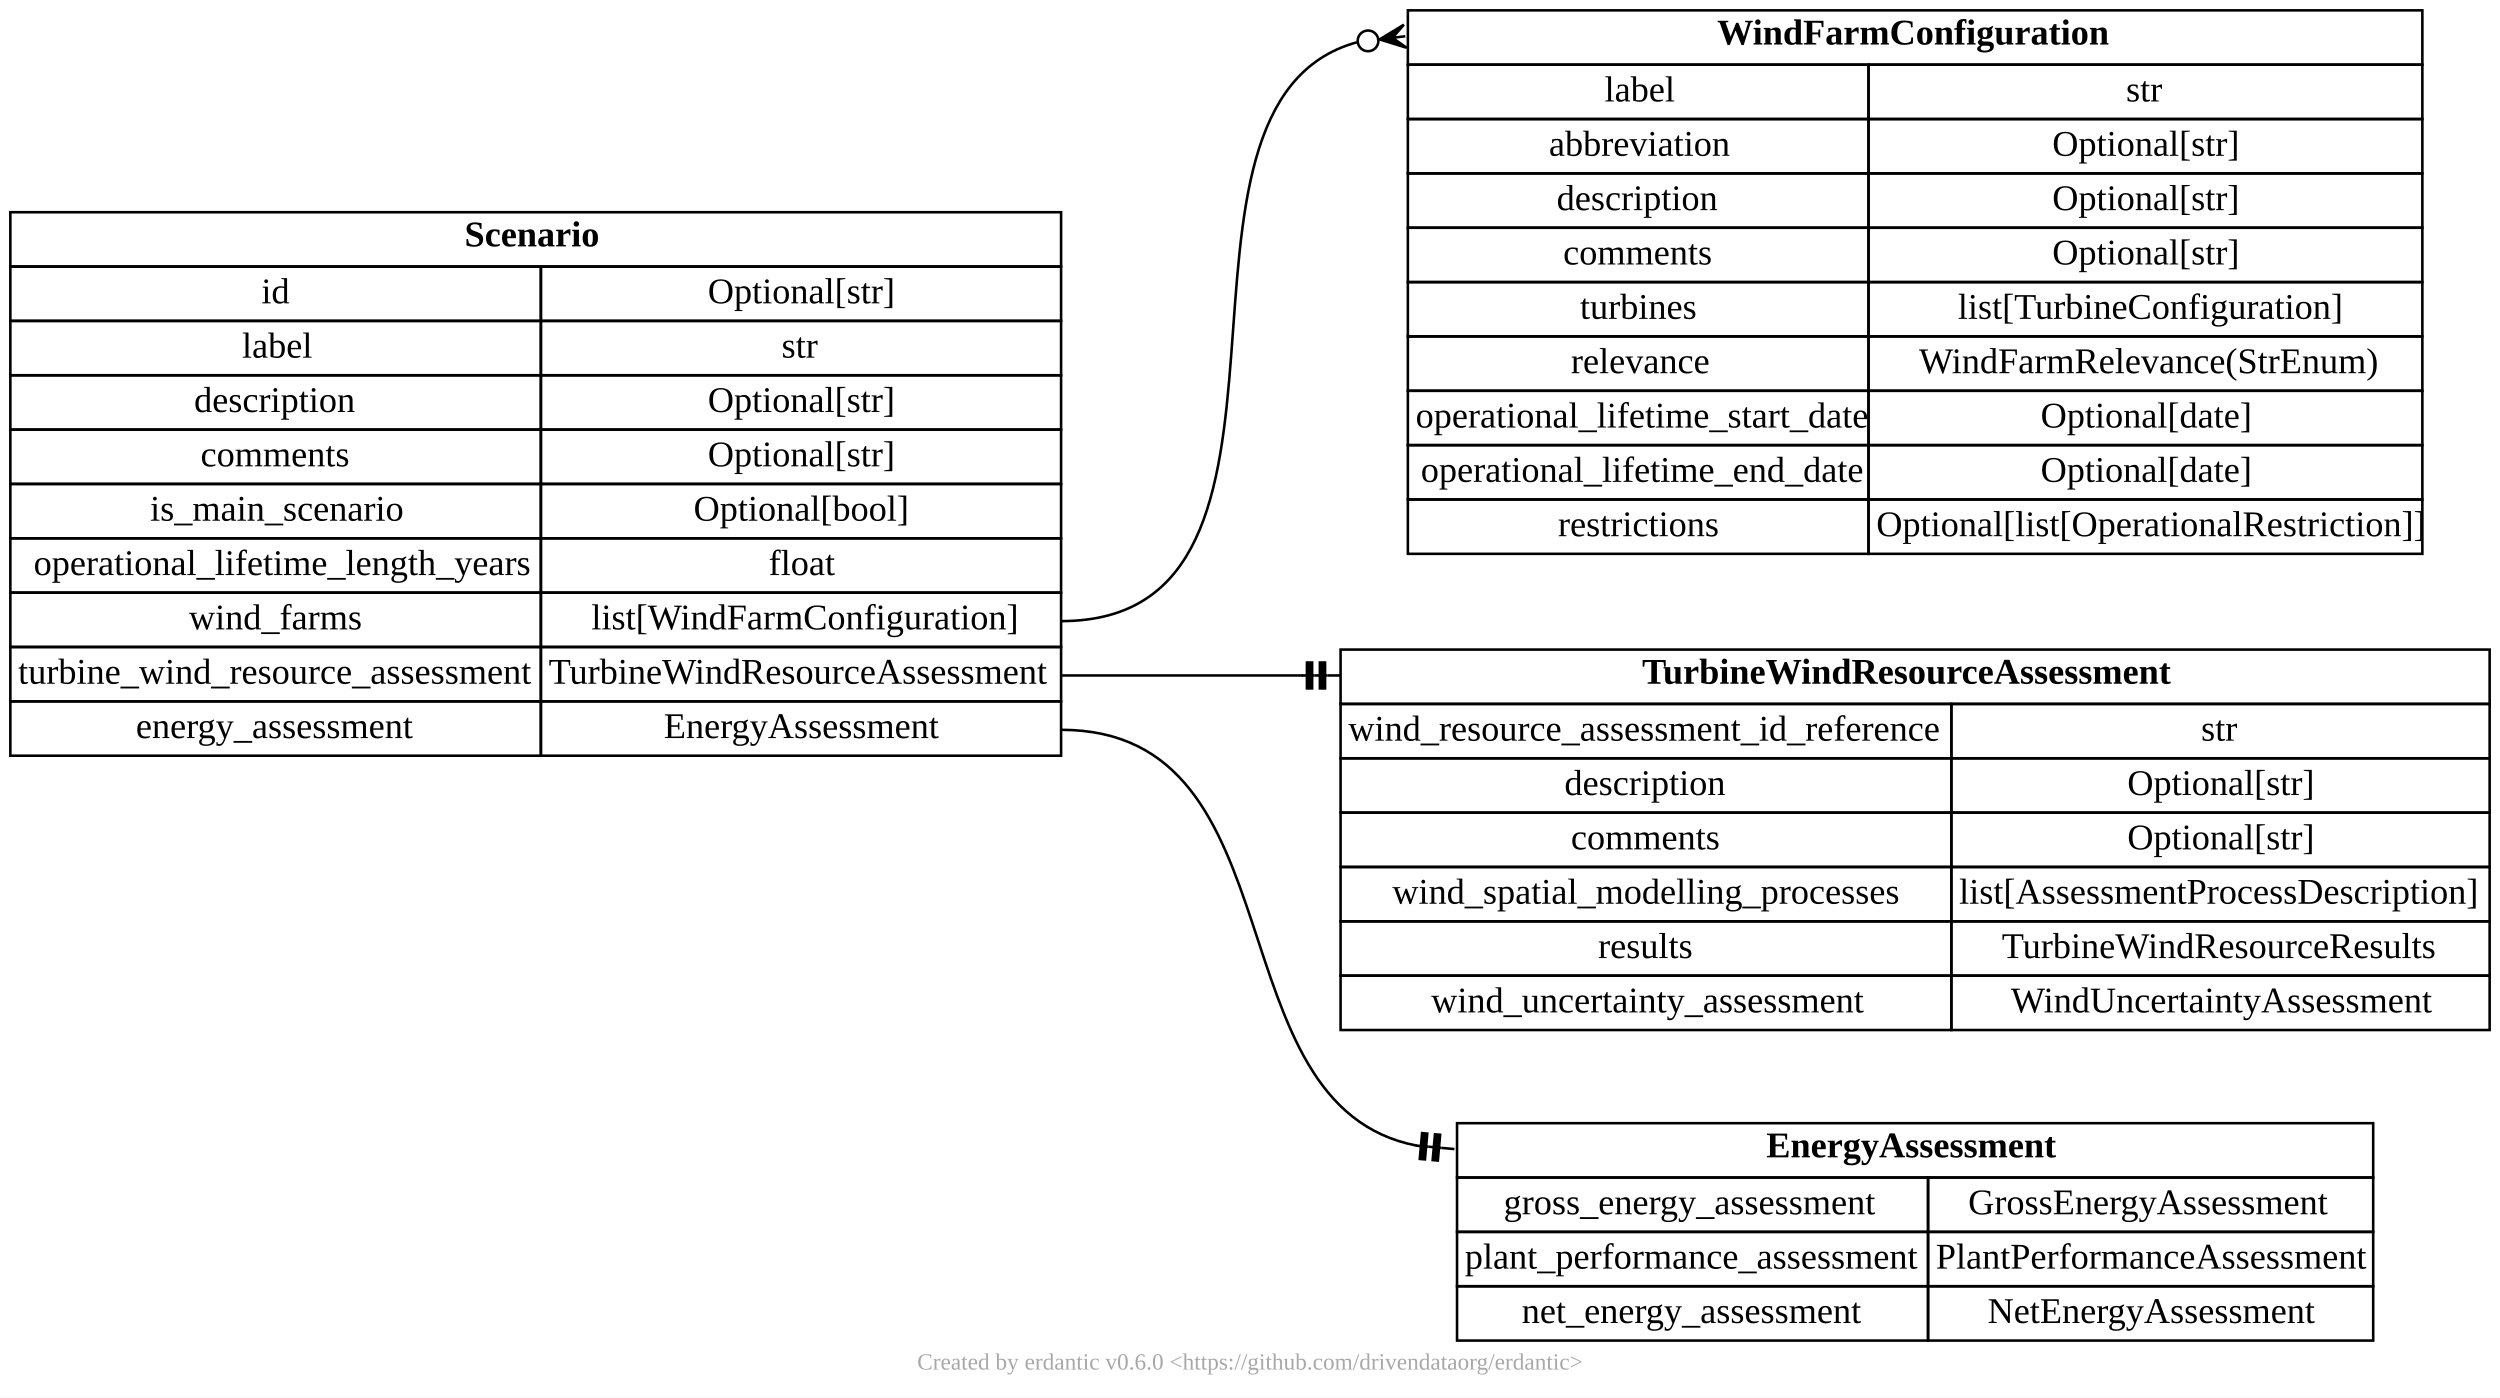
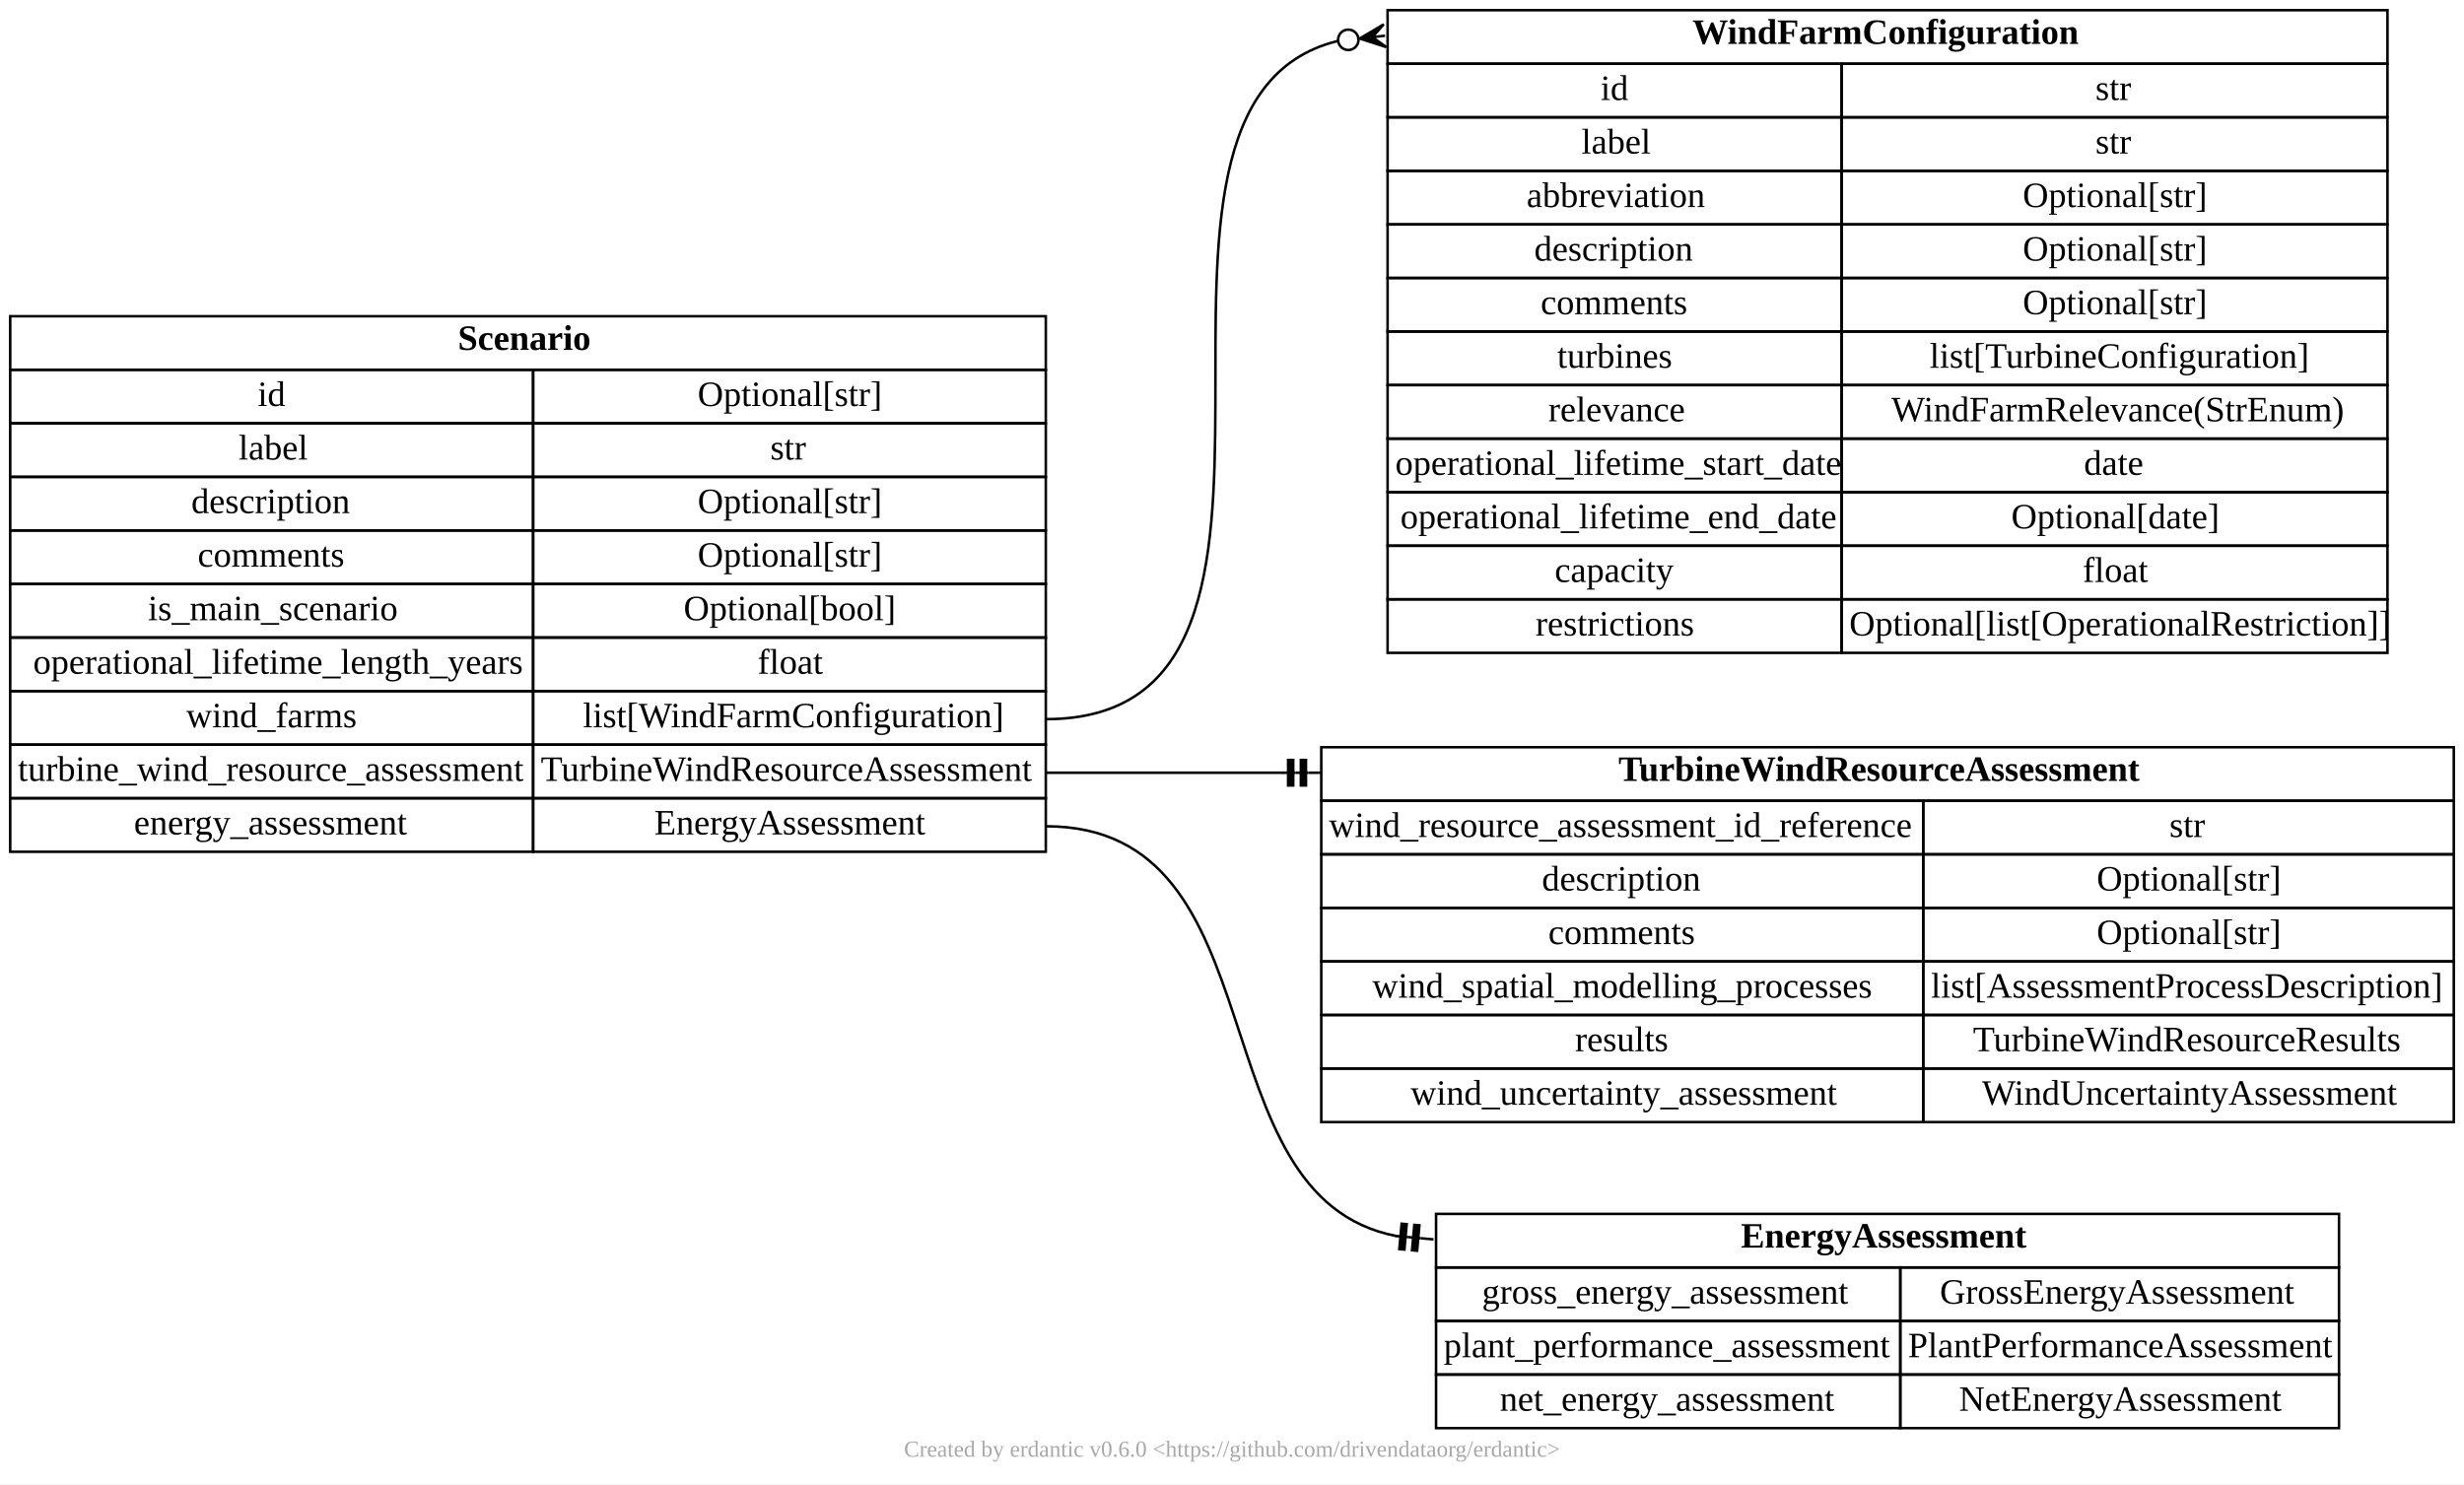
- <svg xmlns="http://www.w3.org/2000/svg" xmlns:xlink="http://www.w3.org/1999/xlink" width="966pt" height="540pt" viewBox="0.00 0.00 966.00 540.00">
-   <g id="graph0" class="graph" transform="scale(1 1) rotate(0) translate(4 536)">
-     <polygon fill="white" stroke="none" points="-4,4 -4,-536 962,-536 962,4 -4,4" />
+ <svg xmlns="http://www.w3.org/2000/svg" xmlns:xlink="http://www.w3.org/1999/xlink" width="966pt" height="582pt" viewBox="0.00 0.00 966.00 582.00">
+   <g id="graph0" class="graph" transform="scale(1 1) rotate(0) translate(4 578)">
+     <polygon fill="white" stroke="none" points="-4,4 -4,-578 962,-578 962,4 -4,4" />
    <text text-anchor="middle" x="479" y="-6.8" font-family="Times New Roman,serif" font-size="9.00" fill="#a8a8a8">Created by erdantic v0.6.0 &lt;https://github.com/drivendataorg/erdantic&gt;</text>
    <g id="node1" class="node">
      <g id="a_node1">
        <a xlink:title="eya_def_tools.data_models.energy_assessment.EnergyAssessment&#10;&#10;Energy assessment details and results.&#10;&#10;Attributes:&#10;    gross_energy_assessment (GrossEnergyAssessment): Details and results for the assessment of gross energy yield.&#10;    plant_performance_assessment (PlantPerformanceAssessment): Plant performance loss assessment categories including results.&#10;    net_energy_assessment (NetEnergyAssessment): Details and results for the assessment of net energy yield.&#10;">
          <polygon fill="none" stroke="black" points="559,-81 559,-102 913,-102 913,-81 559,-81" />
          <text text-anchor="start" x="678.5" y="-88.8" font-family="Times New Roman,serif" font-weight="bold" font-size="14.00">EnergyAssessment</text>
          <polygon fill="none" stroke="black" points="559,-60 559,-81 741,-81 741,-60 559,-60" />
          <text text-anchor="start" x="577" y="-66.8" font-family="Times New Roman,serif" font-size="14.00">gross_energy_assessment</text>
          <polygon fill="none" stroke="black" points="741,-60 741,-81 913,-81 913,-60 741,-60" />
          <text text-anchor="start" x="756.5" y="-66.8" font-family="Times New Roman,serif" font-size="14.00">GrossEnergyAssessment</text>
          <polygon fill="none" stroke="black" points="559,-39 559,-60 741,-60 741,-39 559,-39" />
          <text text-anchor="start" x="562" y="-45.8" font-family="Times New Roman,serif" font-size="14.00">plant_performance_assessment</text>
          <polygon fill="none" stroke="black" points="741,-39 741,-60 913,-60 913,-39 741,-39" />
          <text text-anchor="start" x="744" y="-45.8" font-family="Times New Roman,serif" font-size="14.00">PlantPerformanceAssessment</text>
          <polygon fill="none" stroke="black" points="559,-18 559,-39 741,-39 741,-18 559,-18" />
          <text text-anchor="start" x="584" y="-24.8" font-family="Times New Roman,serif" font-size="14.00">net_energy_assessment</text>
          <polygon fill="none" stroke="black" points="741,-18 741,-39 913,-39 913,-18 741,-18" />
          <text text-anchor="start" x="764" y="-24.8" font-family="Times New Roman,serif" font-size="14.00">NetEnergyAssessment</text>
        </a>
      </g>
    </g>
    <g id="node2" class="node">
      <g id="a_node2">
        <a xlink:title="eya_def_tools.data_models.scenario.Scenario&#10;&#10;Single unique energy yield assessment scenario.&#10;&#10;Attributes:&#10;    id (Optional[str]): Optional unique identifier of the scenario. Default is None.&#10;    label (str): Label of the scenario.&#10;    description (Optional[str]): Optional description of the scenario. Default is None.&#10;    comments (Optional[str]): Optional comments on the scenario. Default is None.&#10;    is_main_scenario (Optional[bool]): Whether or not this is the main scenario in the report. Default is None.&#10;    operational_lifetime_length_years (float): Number of years of project operational lifetime.&#10;    wind_farms (list[WindFarmConfiguration]): List of all wind farms included in the scenario.&#10;    turbine_wind_resource_assessment (TurbineWindResourceAssessment): Wind resource assessment at the turbine locations.&#10;    energy_assessment (EnergyAssessment): Energy assessment details and results, including gross energy, plant performance, net energy and uncertainties.&#10;">
          <polygon fill="none" stroke="black" points="0,-433 0,-454 406,-454 406,-433 0,-433" />
          <text text-anchor="start" x="175.5" y="-440.8" font-family="Times New Roman,serif" font-weight="bold" font-size="14.00">Scenario</text>
          <polygon fill="none" stroke="black" points="0,-412 0,-433 205,-433 205,-412 0,-412" />
          <text text-anchor="start" x="97" y="-418.8" font-family="Times New Roman,serif" font-size="14.00">id</text>
          <polygon fill="none" stroke="black" points="205,-412 205,-433 406,-433 406,-412 205,-412" />
          <text text-anchor="start" x="269.5" y="-418.8" font-family="Times New Roman,serif" font-size="14.00">Optional[str]</text>
          <polygon fill="none" stroke="black" points="0,-391 0,-412 205,-412 205,-391 0,-391" />
          <text text-anchor="start" x="89.5" y="-397.8" font-family="Times New Roman,serif" font-size="14.00">label</text>
          <polygon fill="none" stroke="black" points="205,-391 205,-412 406,-412 406,-391 205,-391" />
          <text text-anchor="start" x="298" y="-397.8" font-family="Times New Roman,serif" font-size="14.00">str</text>
          <polygon fill="none" stroke="black" points="0,-370 0,-391 205,-391 205,-370 0,-370" />
          <text text-anchor="start" x="71" y="-376.8" font-family="Times New Roman,serif" font-size="14.00">description</text>
          <polygon fill="none" stroke="black" points="205,-370 205,-391 406,-391 406,-370 205,-370" />
          <text text-anchor="start" x="269.5" y="-376.8" font-family="Times New Roman,serif" font-size="14.00">Optional[str]</text>
          <polygon fill="none" stroke="black" points="0,-349 0,-370 205,-370 205,-349 0,-349" />
          <text text-anchor="start" x="73.5" y="-355.8" font-family="Times New Roman,serif" font-size="14.00">comments</text>
          <polygon fill="none" stroke="black" points="205,-349 205,-370 406,-370 406,-349 205,-349" />
          <text text-anchor="start" x="269.5" y="-355.8" font-family="Times New Roman,serif" font-size="14.00">Optional[str]</text>
          <polygon fill="none" stroke="black" points="0,-328 0,-349 205,-349 205,-328 0,-328" />
          <text text-anchor="start" x="54" y="-334.8" font-family="Times New Roman,serif" font-size="14.00">is_main_scenario</text>
          <polygon fill="none" stroke="black" points="205,-328 205,-349 406,-349 406,-328 205,-328" />
          <text text-anchor="start" x="264" y="-334.8" font-family="Times New Roman,serif" font-size="14.00">Optional[bool]</text>
          <polygon fill="none" stroke="black" points="0,-307 0,-328 205,-328 205,-307 0,-307" />
          <text text-anchor="start" x="9" y="-313.8" font-family="Times New Roman,serif" font-size="14.00">operational_lifetime_length_years</text>
          <polygon fill="none" stroke="black" points="205,-307 205,-328 406,-328 406,-307 205,-307" />
          <text text-anchor="start" x="293" y="-313.8" font-family="Times New Roman,serif" font-size="14.00">float</text>
          <polygon fill="none" stroke="black" points="0,-286 0,-307 205,-307 205,-286 0,-286" />
          <text text-anchor="start" x="69" y="-292.8" font-family="Times New Roman,serif" font-size="14.00">wind_farms</text>
          <polygon fill="none" stroke="black" points="205,-286 205,-307 406,-307 406,-286 205,-286" />
          <text text-anchor="start" x="224.5" y="-292.8" font-family="Times New Roman,serif" font-size="14.00">list[WindFarmConfiguration]</text>
          <polygon fill="none" stroke="black" points="0,-265 0,-286 205,-286 205,-265 0,-265" />
          <text text-anchor="start" x="3" y="-271.8" font-family="Times New Roman,serif" font-size="14.00">turbine_wind_resource_assessment</text>
          <polygon fill="none" stroke="black" points="205,-265 205,-286 406,-286 406,-265 205,-265" />
          <text text-anchor="start" x="208" y="-271.8" font-family="Times New Roman,serif" font-size="14.00">TurbineWindResourceAssessment</text>
          <polygon fill="none" stroke="black" points="0,-244 0,-265 205,-265 205,-244 0,-244" />
          <text text-anchor="start" x="48.5" y="-250.8" font-family="Times New Roman,serif" font-size="14.00">energy_assessment</text>
          <polygon fill="none" stroke="black" points="205,-244 205,-265 406,-265 406,-244 205,-244" />
          <text text-anchor="start" x="252.5" y="-250.8" font-family="Times New Roman,serif" font-size="14.00">EnergyAssessment</text>
        </a>
      </g>
    </g>
    <g id="edge1" class="edge">
      <path fill="none" stroke="black" d="M406,-254C499.52,-254 463.66,-108.64 543.54,-93.3" />
      <polyline fill="none" stroke="black" points="558,-92 553.02,-92.45" />
      <polygon fill="black" stroke="black" points="551.58,-87.56 552.47,-97.52 550.48,-97.7 549.58,-87.74 551.58,-87.56" />
      <polyline fill="none" stroke="black" points="553.02,-92.45 548.04,-92.9" />
      <polygon fill="black" stroke="black" points="546.6,-88.01 547.49,-97.97 545.5,-98.15 544.6,-88.19 546.6,-88.01" />
      <polyline fill="none" stroke="black" points="548.04,-92.9 543.06,-93.35" />
    </g>
    <g id="node3" class="node">
      <g id="a_node3">
-         <a xlink:title="eya_def_tools.data_models.wind_farm.WindFarmConfiguration&#10;&#10;A collection of wind turbines considered as one unit (plant).&#10;&#10;Attributes:&#10;    label (str): Label or name of the wind farm.&#10;    abbreviation (Optional[str]): Optional abbreviated label of the wind farm. Default is None.&#10;    description (Optional[str]): Optional description of the wind farm. Default is None.&#10;    comments (Optional[str]): Optional comments on the wind farm. Default is None.&#10;    turbines (list[TurbineConfiguration]): List of specifications for constituent turbines.&#10;    relevance (WindFarmRelevance(StrEnum)): The relevance of the wind farm for the assessment.&#10;    operational_lifetime_start_date (Optional[date]): Operational lifetime start date (format YYYY-MM-DD). Default is None.&#10;    operational_lifetime_end_date (Optional[date]): Operational lifetime end date (format YYYY-MM-DD). Default is None.&#10;    restrictions (Optional[list[OperationalRestriction]]): List of operational restrictions at the wind farm level. Default is None.&#10;">
-           <polygon fill="none" stroke="black" points="540,-511 540,-532 932,-532 932,-511 540,-511" />
-           <text text-anchor="start" x="659.5" y="-518.8" font-family="Times New Roman,serif" font-weight="bold" font-size="14.00">WindFarmConfiguration</text>
+         <a xlink:title="eya_def_tools.data_models.wind_farm.WindFarmConfiguration&#10;&#10;A collection of wind turbines considered as one unit (plant).&#10;&#10;Attributes:&#10;    id (str): Unique identifier of the wind farm.&#10;    label (str): Label or name of the wind farm.&#10;    abbreviation (Optional[str]): Optional abbreviated label of the wind farm. Default is None.&#10;    description (Optional[str]): Optional description of the wind farm. Default is None.&#10;    comments (Optional[str]): Optional comments on the wind farm. Default is None.&#10;    turbines (list[TurbineConfiguration]): List of specifications for constituent turbines.&#10;    relevance (WindFarmRelevance(StrEnum)): The relevance of the wind farm for the assessment ('internal', 'external' or 'future').&#10;    operational_lifetime_start_date (date): Operational lifetime start date of the wind farm (format YYYY-MM-DD).&#10;    operational_lifetime_end_date (Optional[date]): Operational lifetime end date of the wind farm (format YYYY-MM-DD). Default is None.&#10;    capacity (float): The total project capacity (in MW), which is the lesser of the maximum permanently transmittable power at the grid connection and the maximum production under typical conditions.&#10;    restrictions (Optional[list[OperationalRestriction]]): List of operational restrictions at the wind farm level. Default is None.&#10;">
+           <polygon fill="none" stroke="black" points="540,-553 540,-574 932,-574 932,-553 540,-553" />
+           <text text-anchor="start" x="659.5" y="-560.8" font-family="Times New Roman,serif" font-weight="bold" font-size="14.00">WindFarmConfiguration</text>
+           <polygon fill="none" stroke="black" points="540,-532 540,-553 718,-553 718,-532 540,-532" />
+           <text text-anchor="start" x="623.5" y="-538.8" font-family="Times New Roman,serif" font-size="14.00">id</text>
+           <polygon fill="none" stroke="black" points="718,-532 718,-553 932,-553 932,-532 718,-532" />
+           <text text-anchor="start" x="817.5" y="-538.8" font-family="Times New Roman,serif" font-size="14.00">str</text>
+           <polygon fill="none" stroke="black" points="540,-511 540,-532 718,-532 718,-511 540,-511" />
+           <text text-anchor="start" x="616" y="-517.8" font-family="Times New Roman,serif" font-size="14.00">label</text>
+           <polygon fill="none" stroke="black" points="718,-511 718,-532 932,-532 932,-511 718,-511" />
+           <text text-anchor="start" x="817.5" y="-517.8" font-family="Times New Roman,serif" font-size="14.00">str</text>
          <polygon fill="none" stroke="black" points="540,-490 540,-511 718,-511 718,-490 540,-490" />
-           <text text-anchor="start" x="616" y="-496.8" font-family="Times New Roman,serif" font-size="14.00">label</text>
+           <text text-anchor="start" x="594.5" y="-496.8" font-family="Times New Roman,serif" font-size="14.00">abbreviation</text>
          <polygon fill="none" stroke="black" points="718,-490 718,-511 932,-511 932,-490 718,-490" />
-           <text text-anchor="start" x="817.5" y="-496.8" font-family="Times New Roman,serif" font-size="14.00">str</text>
+           <text text-anchor="start" x="789" y="-496.8" font-family="Times New Roman,serif" font-size="14.00">Optional[str]</text>
          <polygon fill="none" stroke="black" points="540,-469 540,-490 718,-490 718,-469 540,-469" />
-           <text text-anchor="start" x="594.5" y="-475.8" font-family="Times New Roman,serif" font-size="14.00">abbreviation</text>
+           <text text-anchor="start" x="597.5" y="-475.8" font-family="Times New Roman,serif" font-size="14.00">description</text>
          <polygon fill="none" stroke="black" points="718,-469 718,-490 932,-490 932,-469 718,-469" />
          <text text-anchor="start" x="789" y="-475.8" font-family="Times New Roman,serif" font-size="14.00">Optional[str]</text>
          <polygon fill="none" stroke="black" points="540,-448 540,-469 718,-469 718,-448 540,-448" />
-           <text text-anchor="start" x="597.5" y="-454.8" font-family="Times New Roman,serif" font-size="14.00">description</text>
+           <text text-anchor="start" x="600" y="-454.8" font-family="Times New Roman,serif" font-size="14.00">comments</text>
          <polygon fill="none" stroke="black" points="718,-448 718,-469 932,-469 932,-448 718,-448" />
          <text text-anchor="start" x="789" y="-454.8" font-family="Times New Roman,serif" font-size="14.00">Optional[str]</text>
          <polygon fill="none" stroke="black" points="540,-427 540,-448 718,-448 718,-427 540,-427" />
-           <text text-anchor="start" x="600" y="-433.8" font-family="Times New Roman,serif" font-size="14.00">comments</text>
+           <text text-anchor="start" x="606.5" y="-433.8" font-family="Times New Roman,serif" font-size="14.00">turbines</text>
          <polygon fill="none" stroke="black" points="718,-427 718,-448 932,-448 932,-427 718,-427" />
-           <text text-anchor="start" x="789" y="-433.8" font-family="Times New Roman,serif" font-size="14.00">Optional[str]</text>
+           <text text-anchor="start" x="752.5" y="-433.8" font-family="Times New Roman,serif" font-size="14.00">list[TurbineConfiguration]</text>
          <polygon fill="none" stroke="black" points="540,-406 540,-427 718,-427 718,-406 540,-406" />
-           <text text-anchor="start" x="606.5" y="-412.8" font-family="Times New Roman,serif" font-size="14.00">turbines</text>
+           <text text-anchor="start" x="603" y="-412.8" font-family="Times New Roman,serif" font-size="14.00">relevance</text>
          <polygon fill="none" stroke="black" points="718,-406 718,-427 932,-427 932,-406 718,-406" />
-           <text text-anchor="start" x="752.5" y="-412.8" font-family="Times New Roman,serif" font-size="14.00">list[TurbineConfiguration]</text>
+           <text text-anchor="start" x="737.5" y="-412.8" font-family="Times New Roman,serif" font-size="14.00">WindFarmRelevance(StrEnum)</text>
          <polygon fill="none" stroke="black" points="540,-385 540,-406 718,-406 718,-385 540,-385" />
-           <text text-anchor="start" x="603" y="-391.8" font-family="Times New Roman,serif" font-size="14.00">relevance</text>
+           <text text-anchor="start" x="543" y="-391.8" font-family="Times New Roman,serif" font-size="14.00">operational_lifetime_start_date</text>
          <polygon fill="none" stroke="black" points="718,-385 718,-406 932,-406 932,-385 718,-385" />
-           <text text-anchor="start" x="737.5" y="-391.8" font-family="Times New Roman,serif" font-size="14.00">WindFarmRelevance(StrEnum)</text>
+           <text text-anchor="start" x="813" y="-391.8" font-family="Times New Roman,serif" font-size="14.00">date</text>
          <polygon fill="none" stroke="black" points="540,-364 540,-385 718,-385 718,-364 540,-364" />
-           <text text-anchor="start" x="543" y="-370.8" font-family="Times New Roman,serif" font-size="14.00">operational_lifetime_start_date</text>
+           <text text-anchor="start" x="545" y="-370.8" font-family="Times New Roman,serif" font-size="14.00">operational_lifetime_end_date</text>
          <polygon fill="none" stroke="black" points="718,-364 718,-385 932,-385 932,-364 718,-364" />
          <text text-anchor="start" x="784.5" y="-370.8" font-family="Times New Roman,serif" font-size="14.00">Optional[date]</text>
          <polygon fill="none" stroke="black" points="540,-343 540,-364 718,-364 718,-343 540,-343" />
-           <text text-anchor="start" x="545" y="-349.8" font-family="Times New Roman,serif" font-size="14.00">operational_lifetime_end_date</text>
+           <text text-anchor="start" x="605.5" y="-349.8" font-family="Times New Roman,serif" font-size="14.00">capacity</text>
          <polygon fill="none" stroke="black" points="718,-343 718,-364 932,-364 932,-343 718,-343" />
-           <text text-anchor="start" x="784.5" y="-349.8" font-family="Times New Roman,serif" font-size="14.00">Optional[date]</text>
+           <text text-anchor="start" x="812.5" y="-349.8" font-family="Times New Roman,serif" font-size="14.00">float</text>
          <polygon fill="none" stroke="black" points="540,-322 540,-343 718,-343 718,-322 540,-322" />
          <text text-anchor="start" x="598" y="-328.8" font-family="Times New Roman,serif" font-size="14.00">restrictions</text>
          <polygon fill="none" stroke="black" points="718,-322 718,-343 932,-343 932,-322 718,-322" />
          <text text-anchor="start" x="721" y="-328.8" font-family="Times New Roman,serif" font-size="14.00">Optional[list[OperationalRestriction]]</text>
        </a>
      </g>
    </g>
    <g id="edge2" class="edge">
-       <path fill="none" stroke="black" d="M406,-296C515.6,-296 433.61,-495.88 520.39,-519.69" />
-       <polygon fill="black" stroke="black" points="529.08,-520.77 538.45,-526.47 534.04,-521.38 539,-522 539,-522 539,-522 534.04,-521.38 539.55,-517.53 529.08,-520.77 529.08,-520.77" />
-       <ellipse fill="none" stroke="black" cx="524.61" cy="-520.21" rx="4" ry="4" />
+       <path fill="none" stroke="black" d="M406,-296C532.09,-296 419.08,-536.98 520.42,-561.92" />
+       <polygon fill="black" stroke="black" points="529.06,-562.89 538.5,-568.47 534.03,-563.44 539,-564 539,-564 539,-564 534.03,-563.44 539.5,-559.53 529.06,-562.89 529.06,-562.89" />
+       <ellipse fill="none" stroke="black" cx="524.59" cy="-562.39" rx="4" ry="4" />
    </g>
    <g id="node4" class="node">
      <g id="a_node4">
        <a xlink:title="eya_def_tools.data_models.wind_resource.TurbineWindResourceAssessment&#10;&#10;Wind resource assessment at the turbine locations.&#10;&#10;Attributes:&#10;    wind_resource_assessment_id_reference (str): The ID of the wind resource assessment on which the turbine wind resource assessment is based. This must refer to an ID of a wind resource assessment included at the top level of the EYA DEF. The schema requires that a turbine wind resource assessment is based on only one wind resource assessment.&#10;    description (Optional[str]): Optional description of the turbine wind resource assessment. Default is None.&#10;    comments (Optional[str]): Optional comments on the turbine wind resource assessment. Default is None.&#10;    wind_spatial_modelling_processes (list[AssessmentProcessDescription]): Wind spatial modelling processes used in the assessment.&#10;    results (TurbineWindResourceResults): Results of the wind resource assessment at the turbine location(s).&#10;    wind_uncertainty_assessment (WindUncertaintyAssessment): Wind related uncertainty assessment categories including results.&#10;">
          <polygon fill="none" stroke="black" points="514,-264 514,-285 958,-285 958,-264 514,-264" />
          <text text-anchor="start" x="630.5" y="-271.8" font-family="Times New Roman,serif" font-weight="bold" font-size="14.00">TurbineWindResourceAssessment</text>
          <polygon fill="none" stroke="black" points="514,-243 514,-264 750,-264 750,-243 514,-243" />
          <text text-anchor="start" x="517" y="-249.8" font-family="Times New Roman,serif" font-size="14.00">wind_resource_assessment_id_reference</text>
          <polygon fill="none" stroke="black" points="750,-243 750,-264 958,-264 958,-243 750,-243" />
          <text text-anchor="start" x="846.5" y="-249.8" font-family="Times New Roman,serif" font-size="14.00">str</text>
          <polygon fill="none" stroke="black" points="514,-222 514,-243 750,-243 750,-222 514,-222" />
          <text text-anchor="start" x="600.5" y="-228.8" font-family="Times New Roman,serif" font-size="14.00">description</text>
          <polygon fill="none" stroke="black" points="750,-222 750,-243 958,-243 958,-222 750,-222" />
          <text text-anchor="start" x="818" y="-228.8" font-family="Times New Roman,serif" font-size="14.00">Optional[str]</text>
          <polygon fill="none" stroke="black" points="514,-201 514,-222 750,-222 750,-201 514,-201" />
          <text text-anchor="start" x="603" y="-207.8" font-family="Times New Roman,serif" font-size="14.00">comments</text>
          <polygon fill="none" stroke="black" points="750,-201 750,-222 958,-222 958,-201 750,-201" />
          <text text-anchor="start" x="818" y="-207.8" font-family="Times New Roman,serif" font-size="14.00">Optional[str]</text>
          <polygon fill="none" stroke="black" points="514,-180 514,-201 750,-201 750,-180 514,-180" />
          <text text-anchor="start" x="534" y="-186.8" font-family="Times New Roman,serif" font-size="14.00">wind_spatial_modelling_processes</text>
          <polygon fill="none" stroke="black" points="750,-180 750,-201 958,-201 958,-180 750,-180" />
          <text text-anchor="start" x="753" y="-186.8" font-family="Times New Roman,serif" font-size="14.00">list[AssessmentProcessDescription]</text>
          <polygon fill="none" stroke="black" points="514,-159 514,-180 750,-180 750,-159 514,-159" />
          <text text-anchor="start" x="613.5" y="-165.8" font-family="Times New Roman,serif" font-size="14.00">results</text>
          <polygon fill="none" stroke="black" points="750,-159 750,-180 958,-180 958,-159 750,-159" />
          <text text-anchor="start" x="769.5" y="-165.8" font-family="Times New Roman,serif" font-size="14.00">TurbineWindResourceResults</text>
          <polygon fill="none" stroke="black" points="514,-138 514,-159 750,-159 750,-138 514,-138" />
          <text text-anchor="start" x="549" y="-144.8" font-family="Times New Roman,serif" font-size="14.00">wind_uncertainty_assessment</text>
          <polygon fill="none" stroke="black" points="750,-138 750,-159 958,-159 958,-138 750,-138" />
          <text text-anchor="start" x="773" y="-144.8" font-family="Times New Roman,serif" font-size="14.00">WindUncertaintyAssessment</text>
        </a>
      </g>
    </g>
    <g id="edge3" class="edge">
      <path fill="none" stroke="black" d="M406,-275C448.75,-275 462.94,-275 499.45,-275" />
      <polyline fill="none" stroke="black" points="514,-275 509,-275" />
      <polygon fill="black" stroke="black" points="508,-270 508,-280 506,-280 506,-270 508,-270" />
      <polyline fill="none" stroke="black" points="509,-275 504,-275" />
      <polygon fill="black" stroke="black" points="503,-270 503,-280 501,-280 501,-270 503,-270" />
      <polyline fill="none" stroke="black" points="504,-275 499,-275" />
    </g>
  </g>
</svg>
